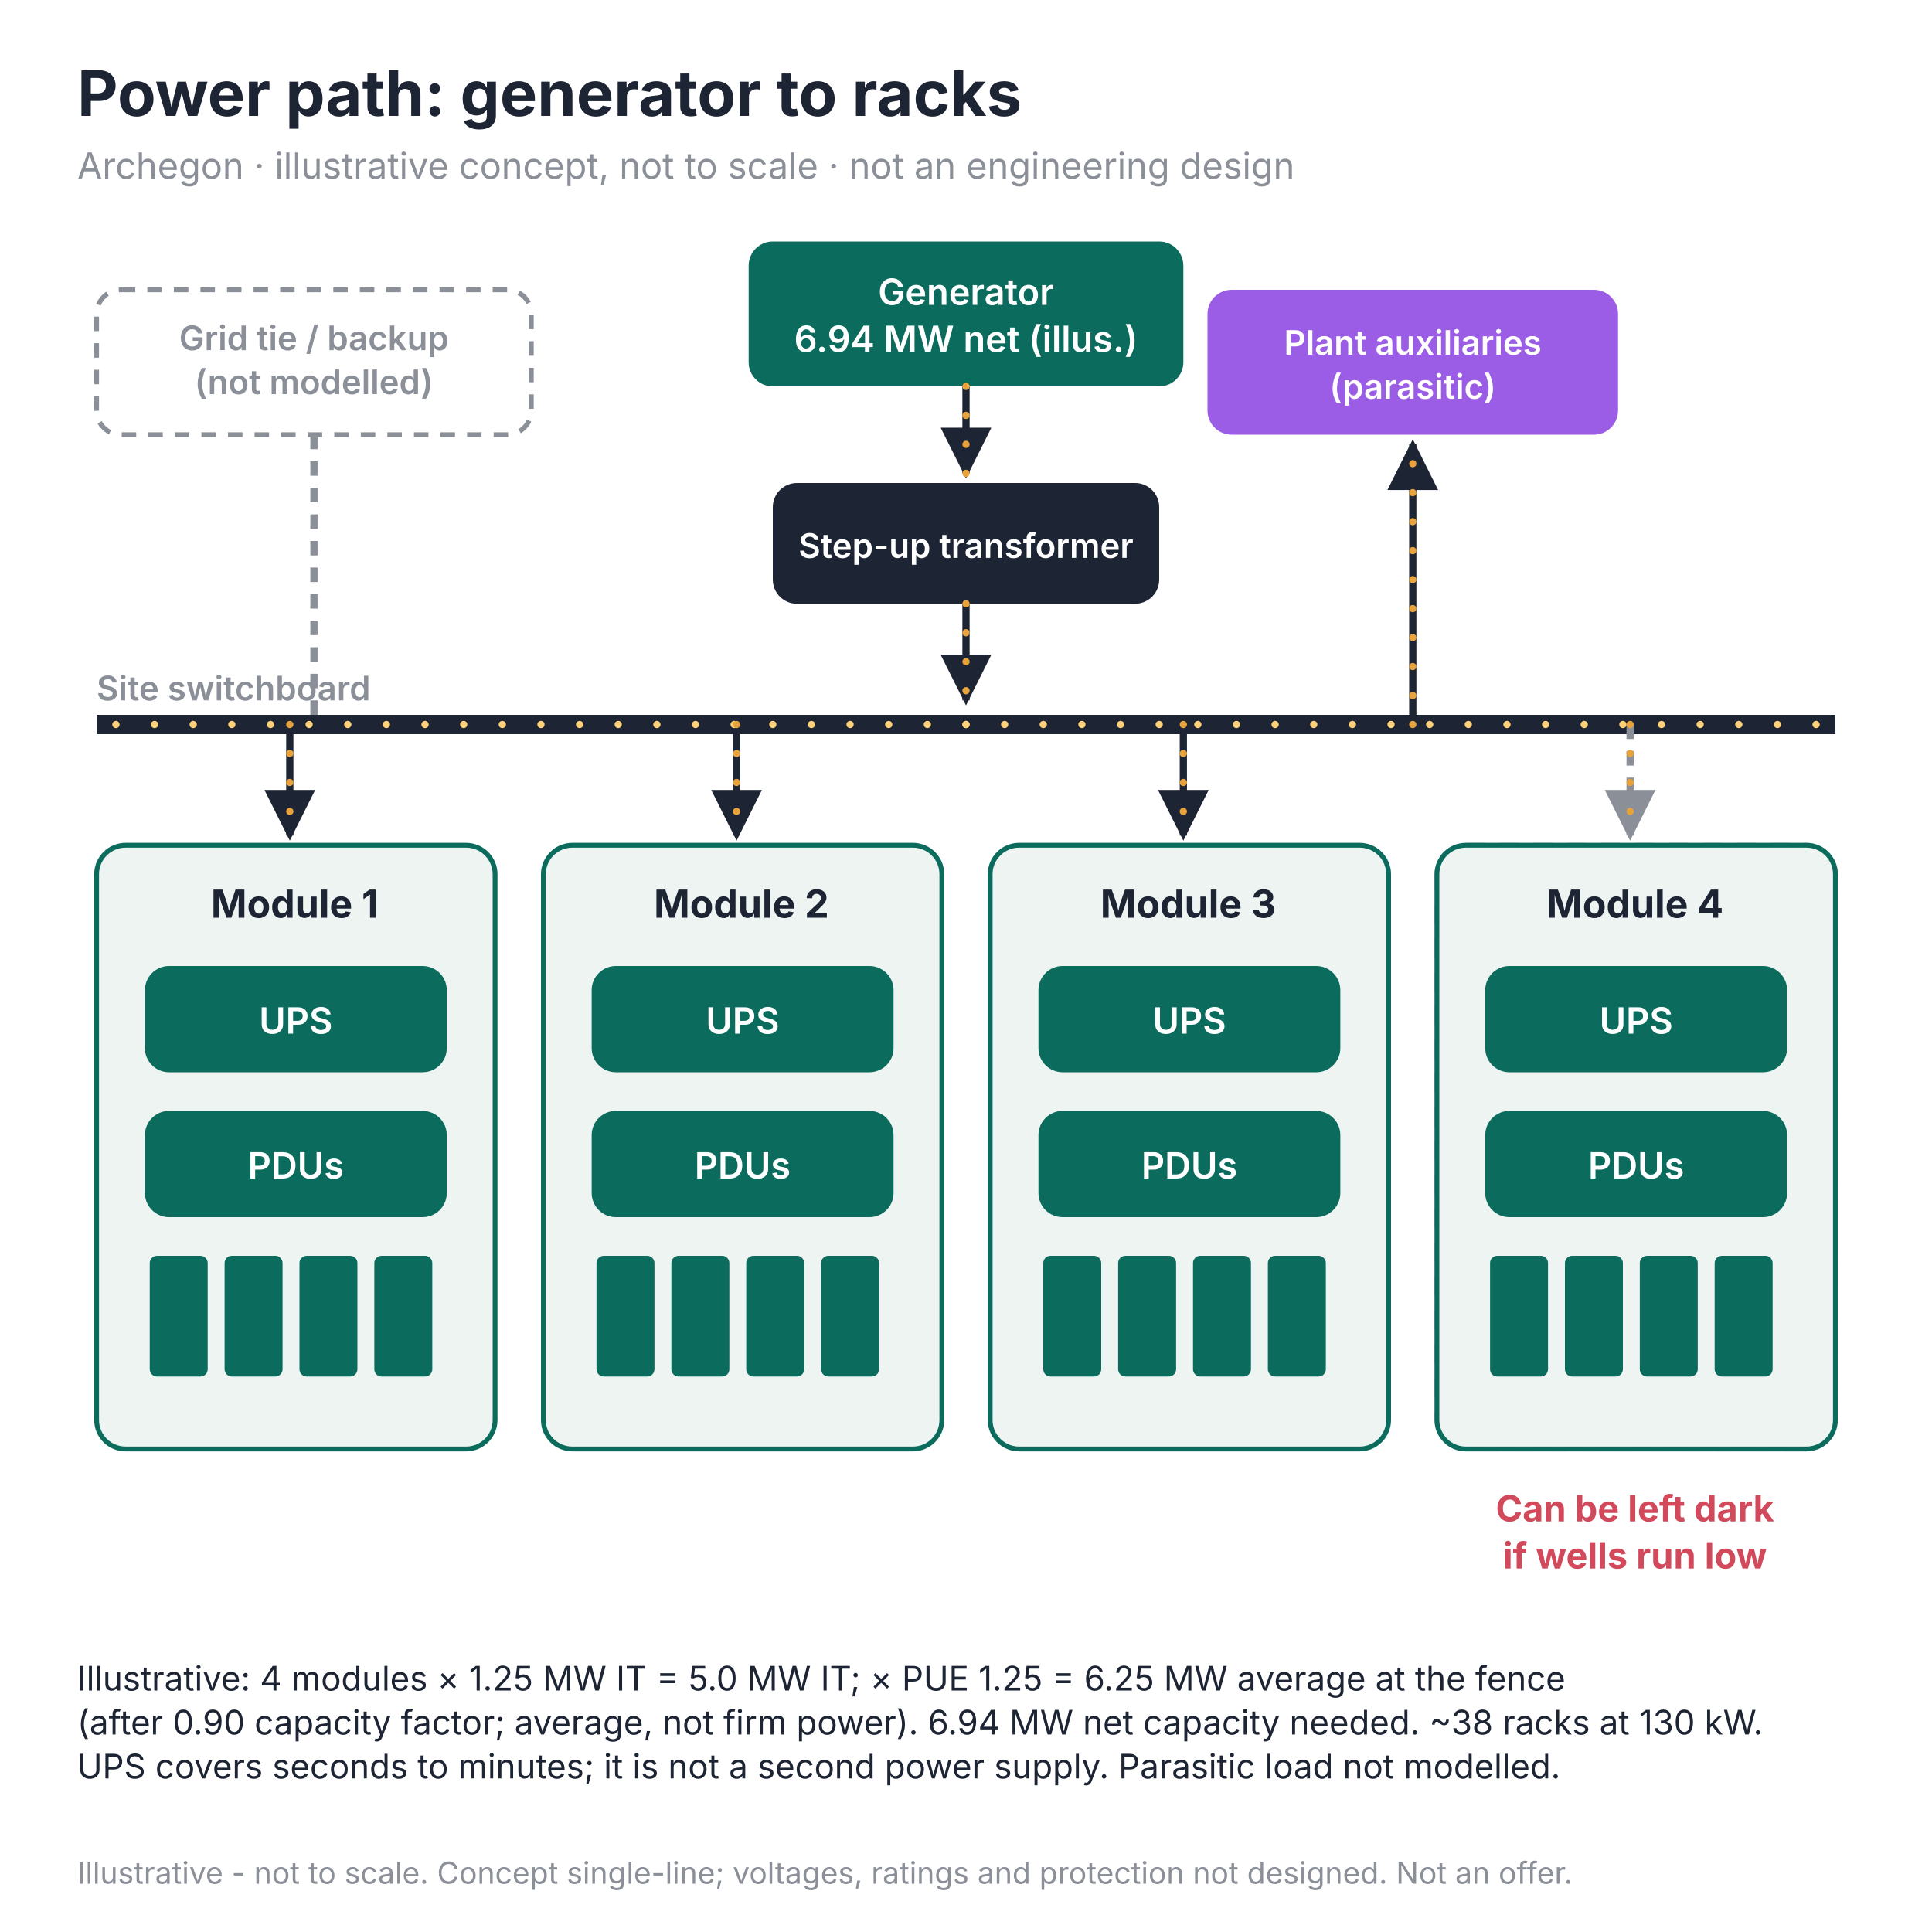
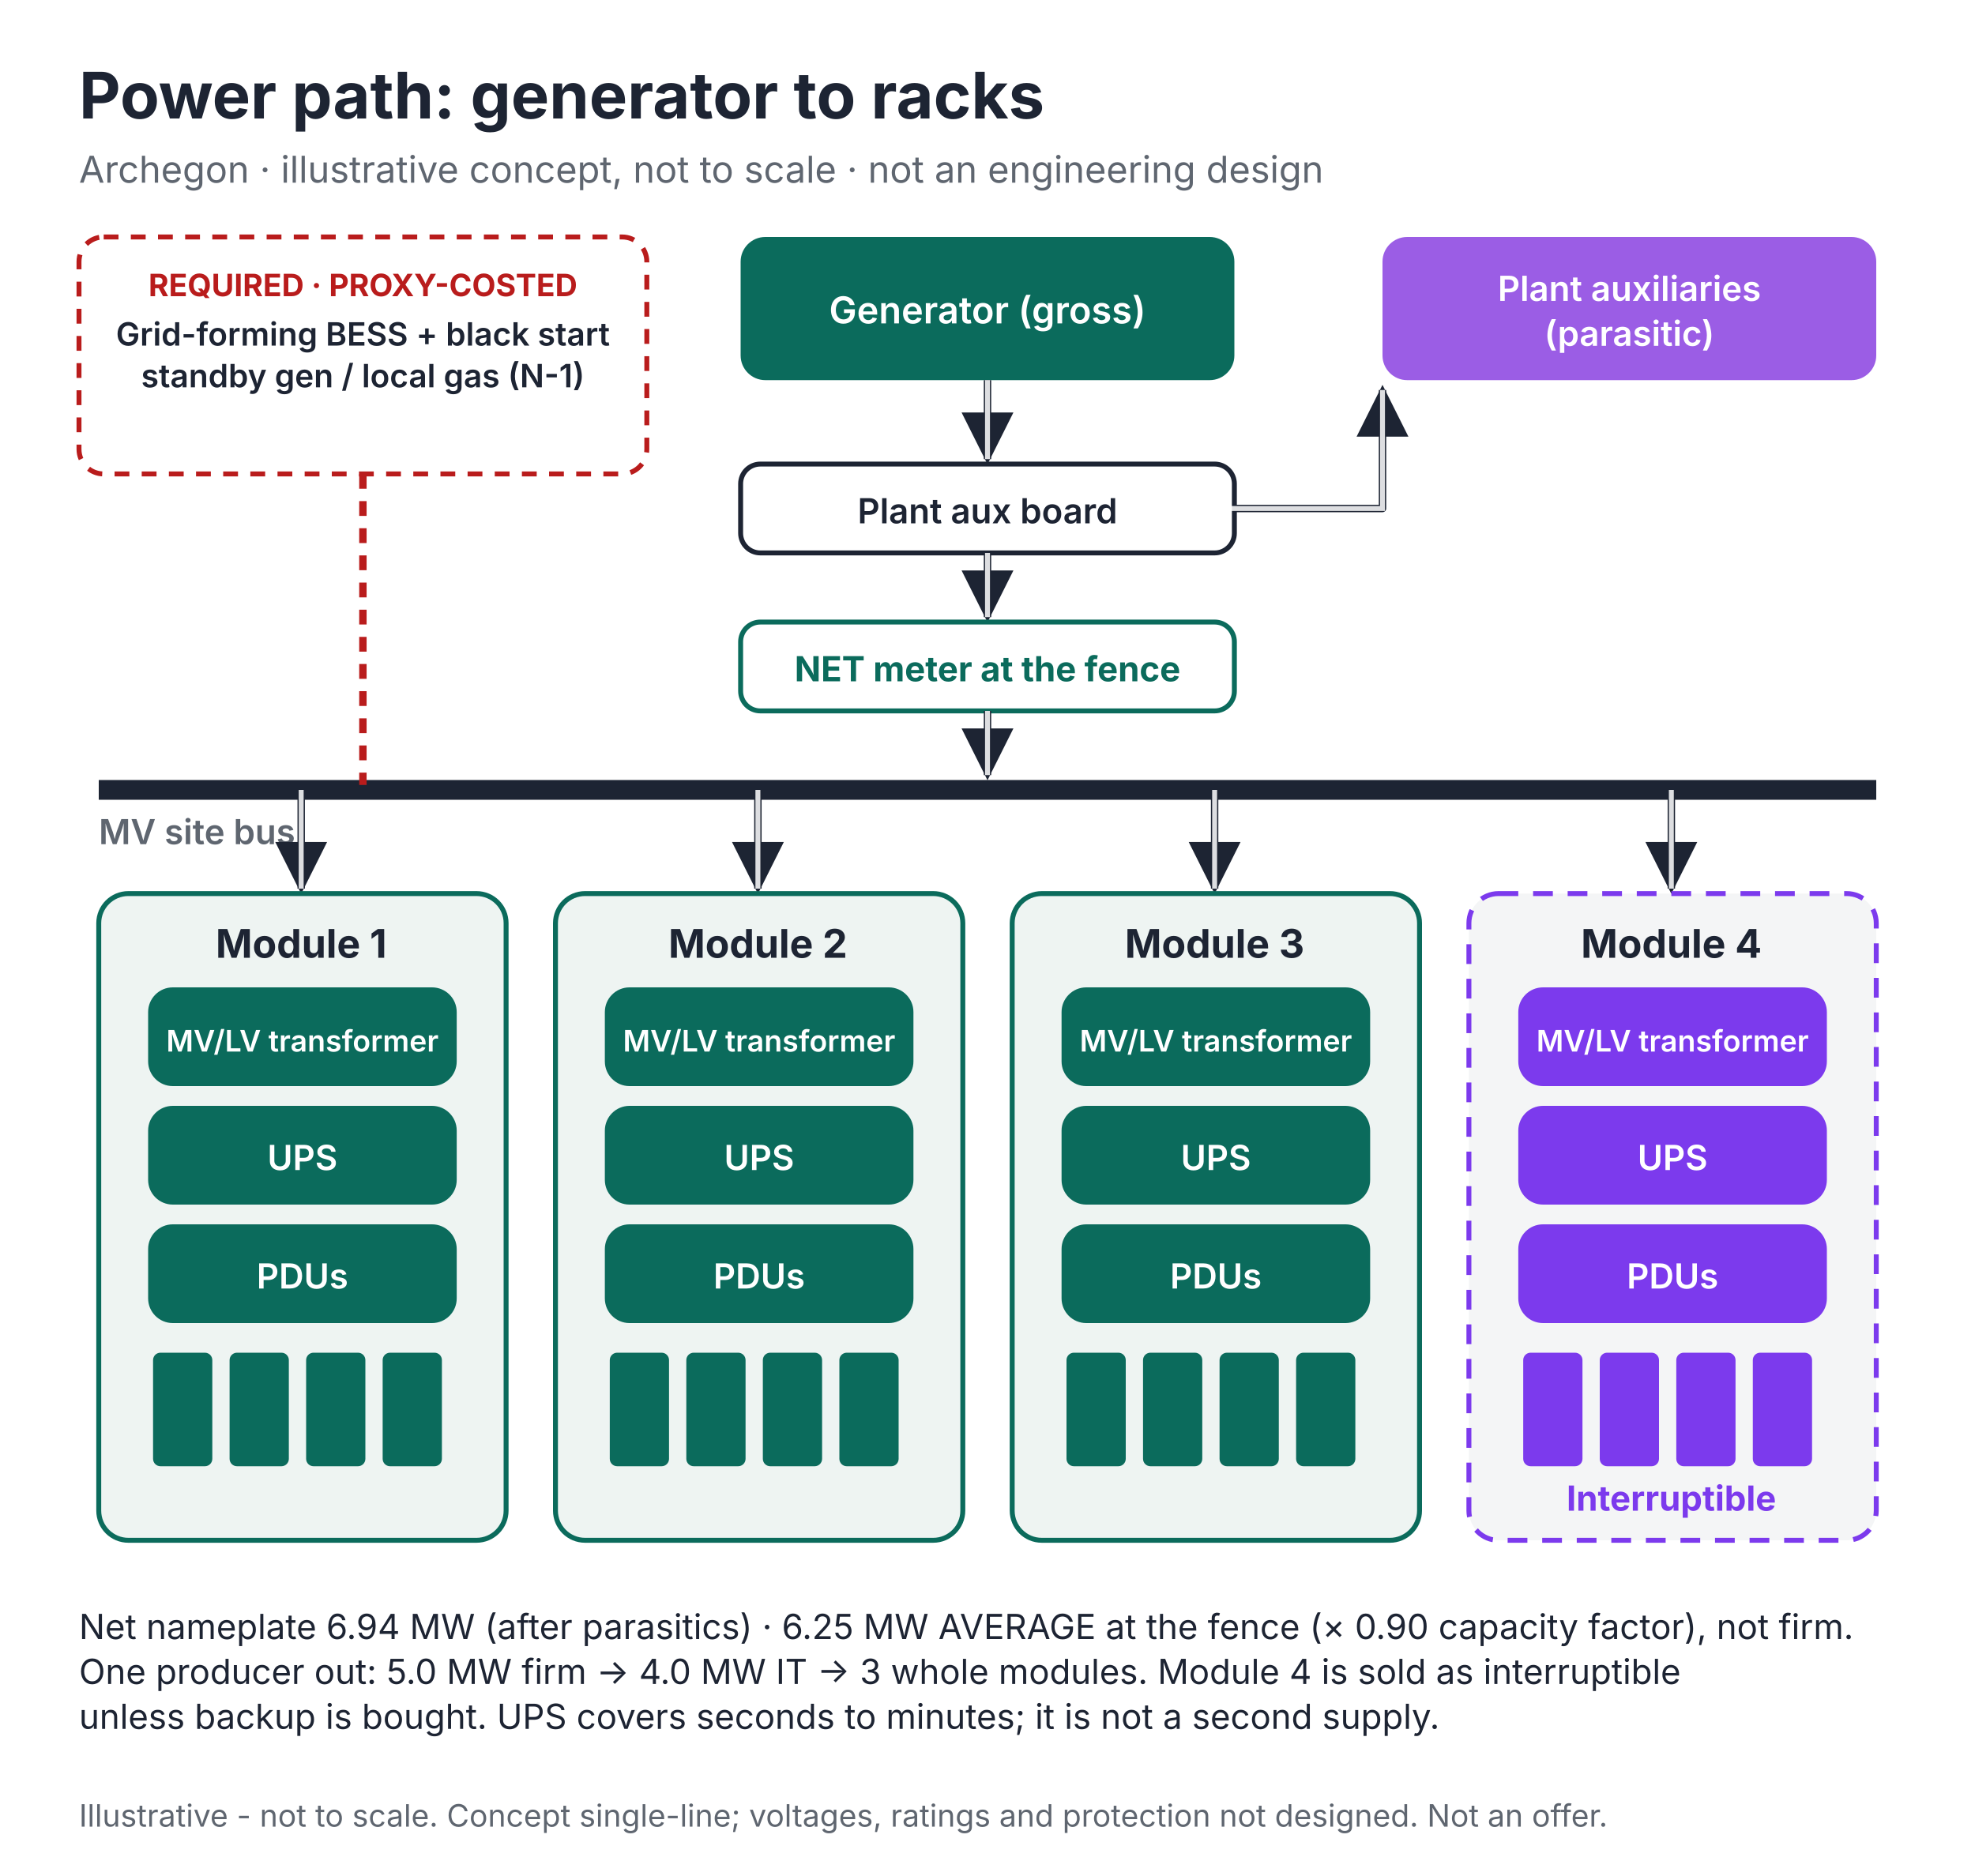
- <svg xmlns="http://www.w3.org/2000/svg" viewBox="0 0 800 800" width="800" height="800" font-family="Inter, Arial, Helvetica, sans-serif" role="img" aria-label="Power path: generator to racks">
+ <svg xmlns="http://www.w3.org/2000/svg" viewBox="0 0 800 760" width="800" height="760" font-family="Inter, Arial, Helvetica, sans-serif" role="img" aria-labelledby="t d">
  <defs>
    <marker id="ah" viewBox="0 0 10 10" refX="9" refY="5" markerWidth="7" markerHeight="7" orient="auto-start-reverse">
      <path d="M0,0 L10,5 L0,10 z" fill="context-stroke" />
    </marker>
-     <marker id="ahg" viewBox="0 0 10 10" refX="9" refY="5" markerWidth="7" markerHeight="7" orient="auto">
-       <path d="M0,0 L10,5 L0,10 z" fill="#1d2433" />
-     </marker>
  </defs>
  <style>
- .fl{stroke-dashoffset:0}
@media (prefers-reduced-motion: no-preference){
-  .fl{animation-timing-function:linear;animation-iteration-count:infinite}
-  .fl12{animation-name:f12}.fl14{animation-name:f14}.fl16{animation-name:f16}.fl18{animation-name:f18}
-  @keyframes f12{from{stroke-dashoffset:12}to{stroke-dashoffset:0}}
-  @keyframes f14{from{stroke-dashoffset:14}to{stroke-dashoffset:0}}
-  @keyframes f16{from{stroke-dashoffset:16}to{stroke-dashoffset:0}}
-  @keyframes f18{from{stroke-dashoffset:18}to{stroke-dashoffset:0}}
-  .m4{opacity:0;animation:m4 6s ease-in-out infinite}
-  @keyframes m4{0%,10%{opacity:0}20%,55%{opacity:1}65%,100%{opacity:0}}
+  .fl{stroke-dasharray:2 14;stroke-linecap:round;animation:fl 1.1s linear infinite}
+  @keyframes fl{from{stroke-dashoffset:16}to{stroke-dashoffset:0}}
+  .pulse{animation:pulse 3s ease-in-out infinite}
+  @keyframes pulse{0%,100%{opacity:1}50%{opacity:.35}}
+  .rot{transform-box:fill-box;transform-origin:center;animation:rot 1.6s linear infinite}
+  @keyframes rot{to{transform:rotate(360deg)}}
+  
}
- @media (prefers-reduced-motion: reduce){ .rm-hide{display:none} }
+ @media (prefers-reduced-motion: reduce){.fl{display:none}}
</style>
-   <rect width="800" height="800" fill="#ffffff" />
+   <rect width="800" height="760" fill="#ffffff" />
  <text x="32" y="48" font-size="26" font-weight="700" fill="#1d2433">Power path: generator to racks</text>
-   <text x="32" y="74" font-size="15" fill="#8a8f98">Archegon · illustrative concept, not to scale · not an engineering design</text>
-   <rect x="310" y="100" width="180" height="60" rx="10" fill="#0b6b5c" stroke="none" stroke-width="2" />
-   <text x="400.0" y="126.25" font-size="15" font-weight="600" fill="#fff" text-anchor="middle">Generator</text>
-   <text x="400.0" y="145.75" font-size="15" font-weight="600" fill="#fff" text-anchor="middle">6.94 MW net (illus.)</text>
-   <polyline points="400,160 400,196" fill="none" stroke="#1d2433" stroke-width="3" stroke-linejoin="round" marker-end="url(#ah)" />
-   <rect x="320" y="200" width="160" height="50" rx="10" fill="#1d2433" stroke="none" stroke-width="2" />
-   <text x="400.0" y="231.0" font-size="14" font-weight="600" fill="#fff" text-anchor="middle">Step-up transformer</text>
-   <polyline points="400,250 400,290" fill="none" stroke="#1d2433" stroke-width="3" stroke-linejoin="round" marker-end="url(#ah)" />
-   <line x1="40" y1="300" x2="760" y2="300" stroke="#1d2433" stroke-width="8" />
-   <text x="40" y="290.0" font-size="14" font-weight="600" fill="#8a8f98" text-anchor="start">Site switchboard</text>
-   <rect x="40" y="120" width="180" height="60" rx="10" fill="#fff" stroke="#8a8f98" stroke-width="2" stroke-dasharray="6 5" />
-   <text x="130" y="145.0" font-size="14" font-weight="600" fill="#8a8f98" text-anchor="middle">Grid tie / backup</text>
-   <text x="130" y="163.2" font-size="14" font-weight="600" fill="#8a8f98" text-anchor="middle">(not modelled)</text>
-   <polyline points="130,180 130,300" fill="none" stroke="#8a8f98" stroke-width="3" stroke-linejoin="round" stroke-dasharray="6 5" />
-   <rect x="500" y="120" width="170" height="60" rx="10" fill="#9b5de5" stroke="none" stroke-width="2" />
-   <text x="585.0" y="146.9" font-size="14" font-weight="600" fill="#fff" text-anchor="middle">Plant auxiliaries</text>
-   <text x="585.0" y="165.1" font-size="14" font-weight="600" fill="#fff" text-anchor="middle">(parasitic)</text>
-   <polyline points="585,300 585,184" fill="none" stroke="#1d2433" stroke-width="3" stroke-linejoin="round" marker-end="url(#ah)" />
-   <polyline points="120,300 120,346" fill="none" stroke="#1d2433" stroke-width="3" stroke-linejoin="round" marker-end="url(#ah)" />
-   <rect x="40" y="350" width="165" height="250" rx="12" fill="#eef4f2" stroke="#0b6b5c" stroke-width="2" />
-   <text x="122" y="380.0" font-size="16" font-weight="700" fill="#1d2433" text-anchor="middle">Module 1</text>
-   <rect x="60" y="400" width="125" height="44" rx="10" fill="#0b6b5c" stroke="none" stroke-width="2" />
-   <text x="122.5" y="428.0" font-size="15" font-weight="600" fill="#fff" text-anchor="middle">UPS</text>
-   <rect x="60" y="460" width="125" height="44" rx="10" fill="#0b6b5c" stroke="none" stroke-width="2" />
-   <text x="122.5" y="488.0" font-size="15" font-weight="600" fill="#fff" text-anchor="middle">PDUs</text>
-   <rect x="62" y="520" width="24" height="50" rx="3" fill="#0b6b5c" stroke="none" stroke-width="2" />
-   <rect x="93" y="520" width="24" height="50" rx="3" fill="#0b6b5c" stroke="none" stroke-width="2" />
-   <rect x="124" y="520" width="24" height="50" rx="3" fill="#0b6b5c" stroke="none" stroke-width="2" />
-   <rect x="155" y="520" width="24" height="50" rx="3" fill="#0b6b5c" stroke="none" stroke-width="2" />
-   <polyline points="305,300 305,346" fill="none" stroke="#1d2433" stroke-width="3" stroke-linejoin="round" marker-end="url(#ah)" />
-   <rect x="225" y="350" width="165" height="250" rx="12" fill="#eef4f2" stroke="#0b6b5c" stroke-width="2" />
-   <text x="307" y="380.0" font-size="16" font-weight="700" fill="#1d2433" text-anchor="middle">Module 2</text>
-   <rect x="245" y="400" width="125" height="44" rx="10" fill="#0b6b5c" stroke="none" stroke-width="2" />
-   <text x="307.5" y="428.0" font-size="15" font-weight="600" fill="#fff" text-anchor="middle">UPS</text>
-   <rect x="245" y="460" width="125" height="44" rx="10" fill="#0b6b5c" stroke="none" stroke-width="2" />
-   <text x="307.5" y="488.0" font-size="15" font-weight="600" fill="#fff" text-anchor="middle">PDUs</text>
-   <rect x="247" y="520" width="24" height="50" rx="3" fill="#0b6b5c" stroke="none" stroke-width="2" />
-   <rect x="278" y="520" width="24" height="50" rx="3" fill="#0b6b5c" stroke="none" stroke-width="2" />
-   <rect x="309" y="520" width="24" height="50" rx="3" fill="#0b6b5c" stroke="none" stroke-width="2" />
-   <rect x="340" y="520" width="24" height="50" rx="3" fill="#0b6b5c" stroke="none" stroke-width="2" />
-   <polyline points="490,300 490,346" fill="none" stroke="#1d2433" stroke-width="3" stroke-linejoin="round" marker-end="url(#ah)" />
-   <rect x="410" y="350" width="165" height="250" rx="12" fill="#eef4f2" stroke="#0b6b5c" stroke-width="2" />
-   <text x="492" y="380.0" font-size="16" font-weight="700" fill="#1d2433" text-anchor="middle">Module 3</text>
-   <rect x="430" y="400" width="125" height="44" rx="10" fill="#0b6b5c" stroke="none" stroke-width="2" />
-   <text x="492.5" y="428.0" font-size="15" font-weight="600" fill="#fff" text-anchor="middle">UPS</text>
-   <rect x="430" y="460" width="125" height="44" rx="10" fill="#0b6b5c" stroke="none" stroke-width="2" />
-   <text x="492.5" y="488.0" font-size="15" font-weight="600" fill="#fff" text-anchor="middle">PDUs</text>
-   <rect x="432" y="520" width="24" height="50" rx="3" fill="#0b6b5c" stroke="none" stroke-width="2" />
-   <rect x="463" y="520" width="24" height="50" rx="3" fill="#0b6b5c" stroke="none" stroke-width="2" />
-   <rect x="494" y="520" width="24" height="50" rx="3" fill="#0b6b5c" stroke="none" stroke-width="2" />
-   <rect x="525" y="520" width="24" height="50" rx="3" fill="#0b6b5c" stroke="none" stroke-width="2" />
-   <polyline points="675,300 675,346" fill="none" stroke="#8a8f98" stroke-width="3" stroke-linejoin="round" stroke-dasharray="6 5" marker-end="url(#ah)" />
-   <rect x="595" y="350" width="165" height="250" rx="12" fill="#f4f5f6" stroke="#c9ccd1" stroke-width="2" stroke-dasharray="8 6" />
-   <text x="677" y="380.0" font-size="16" font-weight="700" fill="#8a8f98" text-anchor="middle">Module 4</text>
-   <rect x="615" y="400" width="125" height="44" rx="10" fill="#c9ccd1" stroke="none" stroke-width="2" />
-   <text x="677.5" y="428.0" font-size="15" font-weight="600" fill="#fff" text-anchor="middle">UPS</text>
-   <rect x="615" y="460" width="125" height="44" rx="10" fill="#c9ccd1" stroke="none" stroke-width="2" />
-   <text x="677.5" y="488.0" font-size="15" font-weight="600" fill="#fff" text-anchor="middle">PDUs</text>
-   <rect x="617" y="520" width="24" height="50" rx="3" fill="#c9ccd1" stroke="none" stroke-width="2" />
-   <rect x="648" y="520" width="24" height="50" rx="3" fill="#c9ccd1" stroke="none" stroke-width="2" />
-   <rect x="679" y="520" width="24" height="50" rx="3" fill="#c9ccd1" stroke="none" stroke-width="2" />
-   <rect x="710" y="520" width="24" height="50" rx="3" fill="#c9ccd1" stroke="none" stroke-width="2" />
-   <text x="677" y="630.0" font-size="15" font-weight="700" fill="#d1495b" text-anchor="middle">Can be left dark</text>
-   <text x="677" y="649.5" font-size="15" font-weight="700" fill="#d1495b" text-anchor="middle">if wells run low</text>
-   <text x="32" y="700.0" font-size="14" font-weight="400" fill="#1d2433" text-anchor="start">Illustrative: 4 modules × 1.25 MW IT = 5.0 MW IT; × PUE 1.25 = 6.25 MW average at the fence</text>
-   <text x="32" y="718.2" font-size="14" font-weight="400" fill="#1d2433" text-anchor="start">(after 0.90 capacity factor; average, not firm power). 6.94 MW net capacity needed. ~38 racks at 130 kW.</text>
-   <text x="32" y="736.4" font-size="14" font-weight="400" fill="#1d2433" text-anchor="start">UPS covers seconds to minutes; it is not a second power supply. Parasitic load not modelled.</text>
-   <text x="32" y="780" font-size="12.5" fill="#8a8f98">Illustrative - not to scale. Concept single-line; voltages, ratings and protection not designed. Not an offer.</text>
+   <text x="32" y="74" font-size="15" fill="#5f6670">Archegon · illustrative concept, not to scale · not an engineering design</text>
+   <rect x="300" y="96" width="200" height="58" rx="10" fill="#0b6b5c" stroke="none" stroke-width="2" />
+   <text x="400.0" y="131.0" font-size="15" font-weight="600" fill="#fff" text-anchor="middle">Generator (gross)</text>
+   <polyline points="400,154 400,186" fill="none" stroke="#1d2433" stroke-width="3" stroke-linejoin="round" marker-end="url(#ah)" />
+   <rect x="560" y="96" width="200" height="58" rx="10" fill="#9b5de5" stroke="none" stroke-width="2" />
+   <text x="660.0" y="121.9" font-size="14" font-weight="600" fill="#fff" text-anchor="middle">Plant auxiliaries</text>
+   <text x="660.0" y="140.1" font-size="14" font-weight="600" fill="#fff" text-anchor="middle">(parasitic)</text>
+   <polyline points="470,206 560,206 560,158" fill="none" stroke="#1d2433" stroke-width="3" stroke-linejoin="round" marker-end="url(#ah)" />
+   <rect x="300" y="188" width="200" height="36" rx="8" fill="#fff" stroke="#1d2433" stroke-width="2" />
+   <text x="400" y="212.0" font-size="14" font-weight="600" fill="#1d2433" text-anchor="middle">Plant aux board</text>
+   <polyline points="400,224 400,250" fill="none" stroke="#1d2433" stroke-width="3" stroke-linejoin="round" marker-end="url(#ah)" />
+   <rect x="300" y="252" width="200" height="36" rx="8" fill="#fff" stroke="#0b6b5c" stroke-width="2" />
+   <text x="400" y="276.0" font-size="14" font-weight="700" fill="#0b6b5c" text-anchor="middle">NET meter at the fence</text>
+   <polyline points="400,288 400,314" fill="none" stroke="#1d2433" stroke-width="3" stroke-linejoin="round" marker-end="url(#ah)" />
+   <line x1="40" y1="320" x2="760" y2="320" stroke="#1d2433" stroke-width="8" />
+   <text x="40" y="342.0" font-size="14" font-weight="600" fill="#5f6670" text-anchor="start">MV site bus</text>
+   <rect x="32" y="96" width="230" height="96" rx="10" fill="#fff" stroke="#b91c1c" stroke-width="2" stroke-dasharray="6 5" />
+   <text x="147" y="120.0" font-size="12.5" font-weight="700" fill="#b91c1c" text-anchor="middle">REQUIRED · PROXY-COSTED</text>
+   <text x="147" y="140.0" font-size="13" font-weight="600" fill="#1d2433" text-anchor="middle">Grid-forming BESS + black start</text>
+   <text x="147" y="156.9" font-size="13" font-weight="600" fill="#1d2433" text-anchor="middle">standby gen / local gas (N-1)</text>
+   <polyline points="147,192 147,318" fill="none" stroke="#b91c1c" stroke-width="3" stroke-linejoin="round" stroke-dasharray="6 5" />
+   <polyline points="122,320 122,360" fill="none" stroke="#1d2433" stroke-width="3" stroke-linejoin="round" marker-end="url(#ah)" />
+   <rect x="40" y="362" width="165" height="262" rx="12" fill="#eef4f2" stroke="#0b6b5c" stroke-width="2" />
+   <text x="122" y="388.0" font-size="16" font-weight="700" fill="#1d2433" text-anchor="middle">Module 1</text>
+   <rect x="60" y="400" width="125" height="40" rx="10" fill="#0b6b5c" stroke="none" stroke-width="2" />
+   <text x="122.5" y="426.0" font-size="12" font-weight="600" fill="#fff" text-anchor="middle">MV/LV transformer</text>
+   <rect x="60" y="448" width="125" height="40" rx="10" fill="#0b6b5c" stroke="none" stroke-width="2" />
+   <text x="122.5" y="474.0" font-size="14" font-weight="600" fill="#fff" text-anchor="middle">UPS</text>
+   <rect x="60" y="496" width="125" height="40" rx="10" fill="#0b6b5c" stroke="none" stroke-width="2" />
+   <text x="122.5" y="522.0" font-size="14" font-weight="600" fill="#fff" text-anchor="middle">PDUs</text>
+   <rect x="62" y="548" width="24" height="46" rx="3" fill="#0b6b5c" stroke="none" stroke-width="2" />
+   <rect x="93" y="548" width="24" height="46" rx="3" fill="#0b6b5c" stroke="none" stroke-width="2" />
+   <rect x="124" y="548" width="24" height="46" rx="3" fill="#0b6b5c" stroke="none" stroke-width="2" />
+   <rect x="155" y="548" width="24" height="46" rx="3" fill="#0b6b5c" stroke="none" stroke-width="2" />
+   <polyline points="307,320 307,360" fill="none" stroke="#1d2433" stroke-width="3" stroke-linejoin="round" marker-end="url(#ah)" />
+   <rect x="225" y="362" width="165" height="262" rx="12" fill="#eef4f2" stroke="#0b6b5c" stroke-width="2" />
+   <text x="307" y="388.0" font-size="16" font-weight="700" fill="#1d2433" text-anchor="middle">Module 2</text>
+   <rect x="245" y="400" width="125" height="40" rx="10" fill="#0b6b5c" stroke="none" stroke-width="2" />
+   <text x="307.5" y="426.0" font-size="12" font-weight="600" fill="#fff" text-anchor="middle">MV/LV transformer</text>
+   <rect x="245" y="448" width="125" height="40" rx="10" fill="#0b6b5c" stroke="none" stroke-width="2" />
+   <text x="307.5" y="474.0" font-size="14" font-weight="600" fill="#fff" text-anchor="middle">UPS</text>
+   <rect x="245" y="496" width="125" height="40" rx="10" fill="#0b6b5c" stroke="none" stroke-width="2" />
+   <text x="307.5" y="522.0" font-size="14" font-weight="600" fill="#fff" text-anchor="middle">PDUs</text>
+   <rect x="247" y="548" width="24" height="46" rx="3" fill="#0b6b5c" stroke="none" stroke-width="2" />
+   <rect x="278" y="548" width="24" height="46" rx="3" fill="#0b6b5c" stroke="none" stroke-width="2" />
+   <rect x="309" y="548" width="24" height="46" rx="3" fill="#0b6b5c" stroke="none" stroke-width="2" />
+   <rect x="340" y="548" width="24" height="46" rx="3" fill="#0b6b5c" stroke="none" stroke-width="2" />
+   <polyline points="492,320 492,360" fill="none" stroke="#1d2433" stroke-width="3" stroke-linejoin="round" marker-end="url(#ah)" />
+   <rect x="410" y="362" width="165" height="262" rx="12" fill="#eef4f2" stroke="#0b6b5c" stroke-width="2" />
+   <text x="492" y="388.0" font-size="16" font-weight="700" fill="#1d2433" text-anchor="middle">Module 3</text>
+   <rect x="430" y="400" width="125" height="40" rx="10" fill="#0b6b5c" stroke="none" stroke-width="2" />
+   <text x="492.5" y="426.0" font-size="12" font-weight="600" fill="#fff" text-anchor="middle">MV/LV transformer</text>
+   <rect x="430" y="448" width="125" height="40" rx="10" fill="#0b6b5c" stroke="none" stroke-width="2" />
+   <text x="492.5" y="474.0" font-size="14" font-weight="600" fill="#fff" text-anchor="middle">UPS</text>
+   <rect x="430" y="496" width="125" height="40" rx="10" fill="#0b6b5c" stroke="none" stroke-width="2" />
+   <text x="492.5" y="522.0" font-size="14" font-weight="600" fill="#fff" text-anchor="middle">PDUs</text>
+   <rect x="432" y="548" width="24" height="46" rx="3" fill="#0b6b5c" stroke="none" stroke-width="2" />
+   <rect x="463" y="548" width="24" height="46" rx="3" fill="#0b6b5c" stroke="none" stroke-width="2" />
+   <rect x="494" y="548" width="24" height="46" rx="3" fill="#0b6b5c" stroke="none" stroke-width="2" />
+   <rect x="525" y="548" width="24" height="46" rx="3" fill="#0b6b5c" stroke="none" stroke-width="2" />
+   <polyline points="677,320 677,360" fill="none" stroke="#1d2433" stroke-width="3" stroke-linejoin="round" marker-end="url(#ah)" />
+   <rect x="595" y="362" width="165" height="262" rx="12" fill="#f4f5f6" stroke="#7c3aed" stroke-width="2" stroke-dasharray="8 6" />
+   <text x="677" y="388.0" font-size="16" font-weight="700" fill="#1d2433" text-anchor="middle">Module 4</text>
+   <rect x="615" y="400" width="125" height="40" rx="10" fill="#7c3aed" stroke="none" stroke-width="2" />
+   <text x="677.5" y="426.0" font-size="12" font-weight="600" fill="#fff" text-anchor="middle">MV/LV transformer</text>
+   <rect x="615" y="448" width="125" height="40" rx="10" fill="#7c3aed" stroke="none" stroke-width="2" />
+   <text x="677.5" y="474.0" font-size="14" font-weight="600" fill="#fff" text-anchor="middle">UPS</text>
+   <rect x="615" y="496" width="125" height="40" rx="10" fill="#7c3aed" stroke="none" stroke-width="2" />
+   <text x="677.5" y="522.0" font-size="14" font-weight="600" fill="#fff" text-anchor="middle">PDUs</text>
+   <rect x="617" y="548" width="24" height="46" rx="3" fill="#7c3aed" stroke="none" stroke-width="2" />
+   <rect x="648" y="548" width="24" height="46" rx="3" fill="#7c3aed" stroke="none" stroke-width="2" />
+   <rect x="679" y="548" width="24" height="46" rx="3" fill="#7c3aed" stroke="none" stroke-width="2" />
+   <rect x="710" y="548" width="24" height="46" rx="3" fill="#7c3aed" stroke="none" stroke-width="2" />
+   <text class="pulse" x="677" y="612.0" font-size="14" font-weight="700" fill="#7c3aed" text-anchor="middle">Interruptible</text>
+   <text x="32" y="664.0" font-size="14" font-weight="400" fill="#1d2433" text-anchor="start">Net nameplate 6.94 MW (after parasitics) · 6.25 MW AVERAGE at the fence (× 0.90 capacity factor), not firm.</text>
+   <text x="32" y="682.2" font-size="14" font-weight="400" fill="#1d2433" text-anchor="start">One producer out: 5.0 MW firm → 4.0 MW IT → 3 whole modules. Module 4 is sold as interruptible</text>
+   <text x="32" y="700.4" font-size="14" font-weight="400" fill="#1d2433" text-anchor="start">unless backup is bought. UPS covers seconds to minutes; it is not a second supply.</text>
+   <text x="32" y="740" font-size="12.5" fill="#5f6670">Illustrative - not to scale. Concept single-line; voltages, ratings and protection not designed. Not an offer.</text>
  <g aria-hidden="true">
-     <polyline class="fl fl12" points="400,160 400,196" fill="none" stroke="#e8a33d" stroke-width="3" stroke-linecap="round" stroke-linejoin="round" stroke-dasharray="0 12" style="animation-duration:0.26s" />
-     <polyline class="fl fl12" points="400,250 400,290" fill="none" stroke="#e8a33d" stroke-width="3" stroke-linecap="round" stroke-linejoin="round" stroke-dasharray="0 12" style="animation-duration:0.26s" />
-     <polyline class="fl fl16" points="400,300 40,300" fill="none" stroke="#ffd27a" stroke-width="3" stroke-linecap="round" stroke-linejoin="round" stroke-dasharray="0 16" style="animation-duration:0.46s" />
-     <polyline class="fl fl16" points="400,300 760,300" fill="none" stroke="#ffd27a" stroke-width="3" stroke-linecap="round" stroke-linejoin="round" stroke-dasharray="0 16" style="animation-duration:0.46s" />
-     <polyline class="fl fl12" points="120,300 120,346" fill="none" stroke="#e8a33d" stroke-width="3" stroke-linecap="round" stroke-linejoin="round" stroke-dasharray="0 12" style="animation-duration:0.26s" />
-     <polyline class="fl fl12" points="305,300 305,346" fill="none" stroke="#e8a33d" stroke-width="3" stroke-linecap="round" stroke-linejoin="round" stroke-dasharray="0 12" style="animation-duration:0.26s" />
-     <polyline class="fl fl12" points="490,300 490,346" fill="none" stroke="#e8a33d" stroke-width="3" stroke-linecap="round" stroke-linejoin="round" stroke-dasharray="0 12" style="animation-duration:0.26s" />
-     <polyline class="fl fl12" points="585,300 585,184" fill="none" stroke="#e8a33d" stroke-width="3" stroke-linecap="round" stroke-linejoin="round" stroke-dasharray="0 12" style="animation-duration:0.26s" />
-     <g class="m4">
-       <polyline class="fl fl12" points="675,300 675,346" fill="none" stroke="#e8a33d" stroke-width="3" stroke-linecap="round" stroke-linejoin="round" stroke-dasharray="0 12" style="animation-duration:0.26s" />
-       <rect x="595" y="350" width="165" height="250" rx="12" fill="#eef4f2" stroke="#0b6b5c" stroke-width="2" />
-       <text x="677" y="380.0" font-size="16" font-weight="700" fill="#1d2433" text-anchor="middle">Module 4</text>
-       <rect x="615" y="400" width="125" height="44" rx="10" fill="#0b6b5c" />
-       <text x="677.5" y="428.0" font-size="15" font-weight="600" fill="#fff" text-anchor="middle">UPS</text>
-       <rect x="615" y="460" width="125" height="44" rx="10" fill="#0b6b5c" />
-       <text x="677.5" y="488.0" font-size="15" font-weight="600" fill="#fff" text-anchor="middle">PDUs</text>
-       <rect x="617" y="520" width="24" height="50" rx="3" fill="#0b6b5c" />
-       <rect x="648" y="520" width="24" height="50" rx="3" fill="#0b6b5c" />
-       <rect x="679" y="520" width="24" height="50" rx="3" fill="#0b6b5c" />
-       <rect x="710" y="520" width="24" height="50" rx="3" fill="#0b6b5c" />
-     </g>
+     <polyline class="fl" points="400,154 400,186" fill="none" stroke="#ffffff" stroke-opacity=".85" stroke-width="2" />
+     <polyline class="fl" points="470,206 560,206 560,158" fill="none" stroke="#ffffff" stroke-opacity=".85" stroke-width="2" />
+     <polyline class="fl" points="400,224 400,250" fill="none" stroke="#ffffff" stroke-opacity=".85" stroke-width="2" />
+     <polyline class="fl" points="400,288 400,314" fill="none" stroke="#ffffff" stroke-opacity=".85" stroke-width="2" />
+     <polyline class="fl" points="122,320 122,360" fill="none" stroke="#ffffff" stroke-opacity=".85" stroke-width="2" />
+     <polyline class="fl" points="307,320 307,360" fill="none" stroke="#ffffff" stroke-opacity=".85" stroke-width="2" />
+     <polyline class="fl" points="492,320 492,360" fill="none" stroke="#ffffff" stroke-opacity=".85" stroke-width="2" />
+     <polyline class="fl" points="677,320 677,360" fill="none" stroke="#ffffff" stroke-opacity=".85" stroke-width="2" />
  </g>
</svg>
